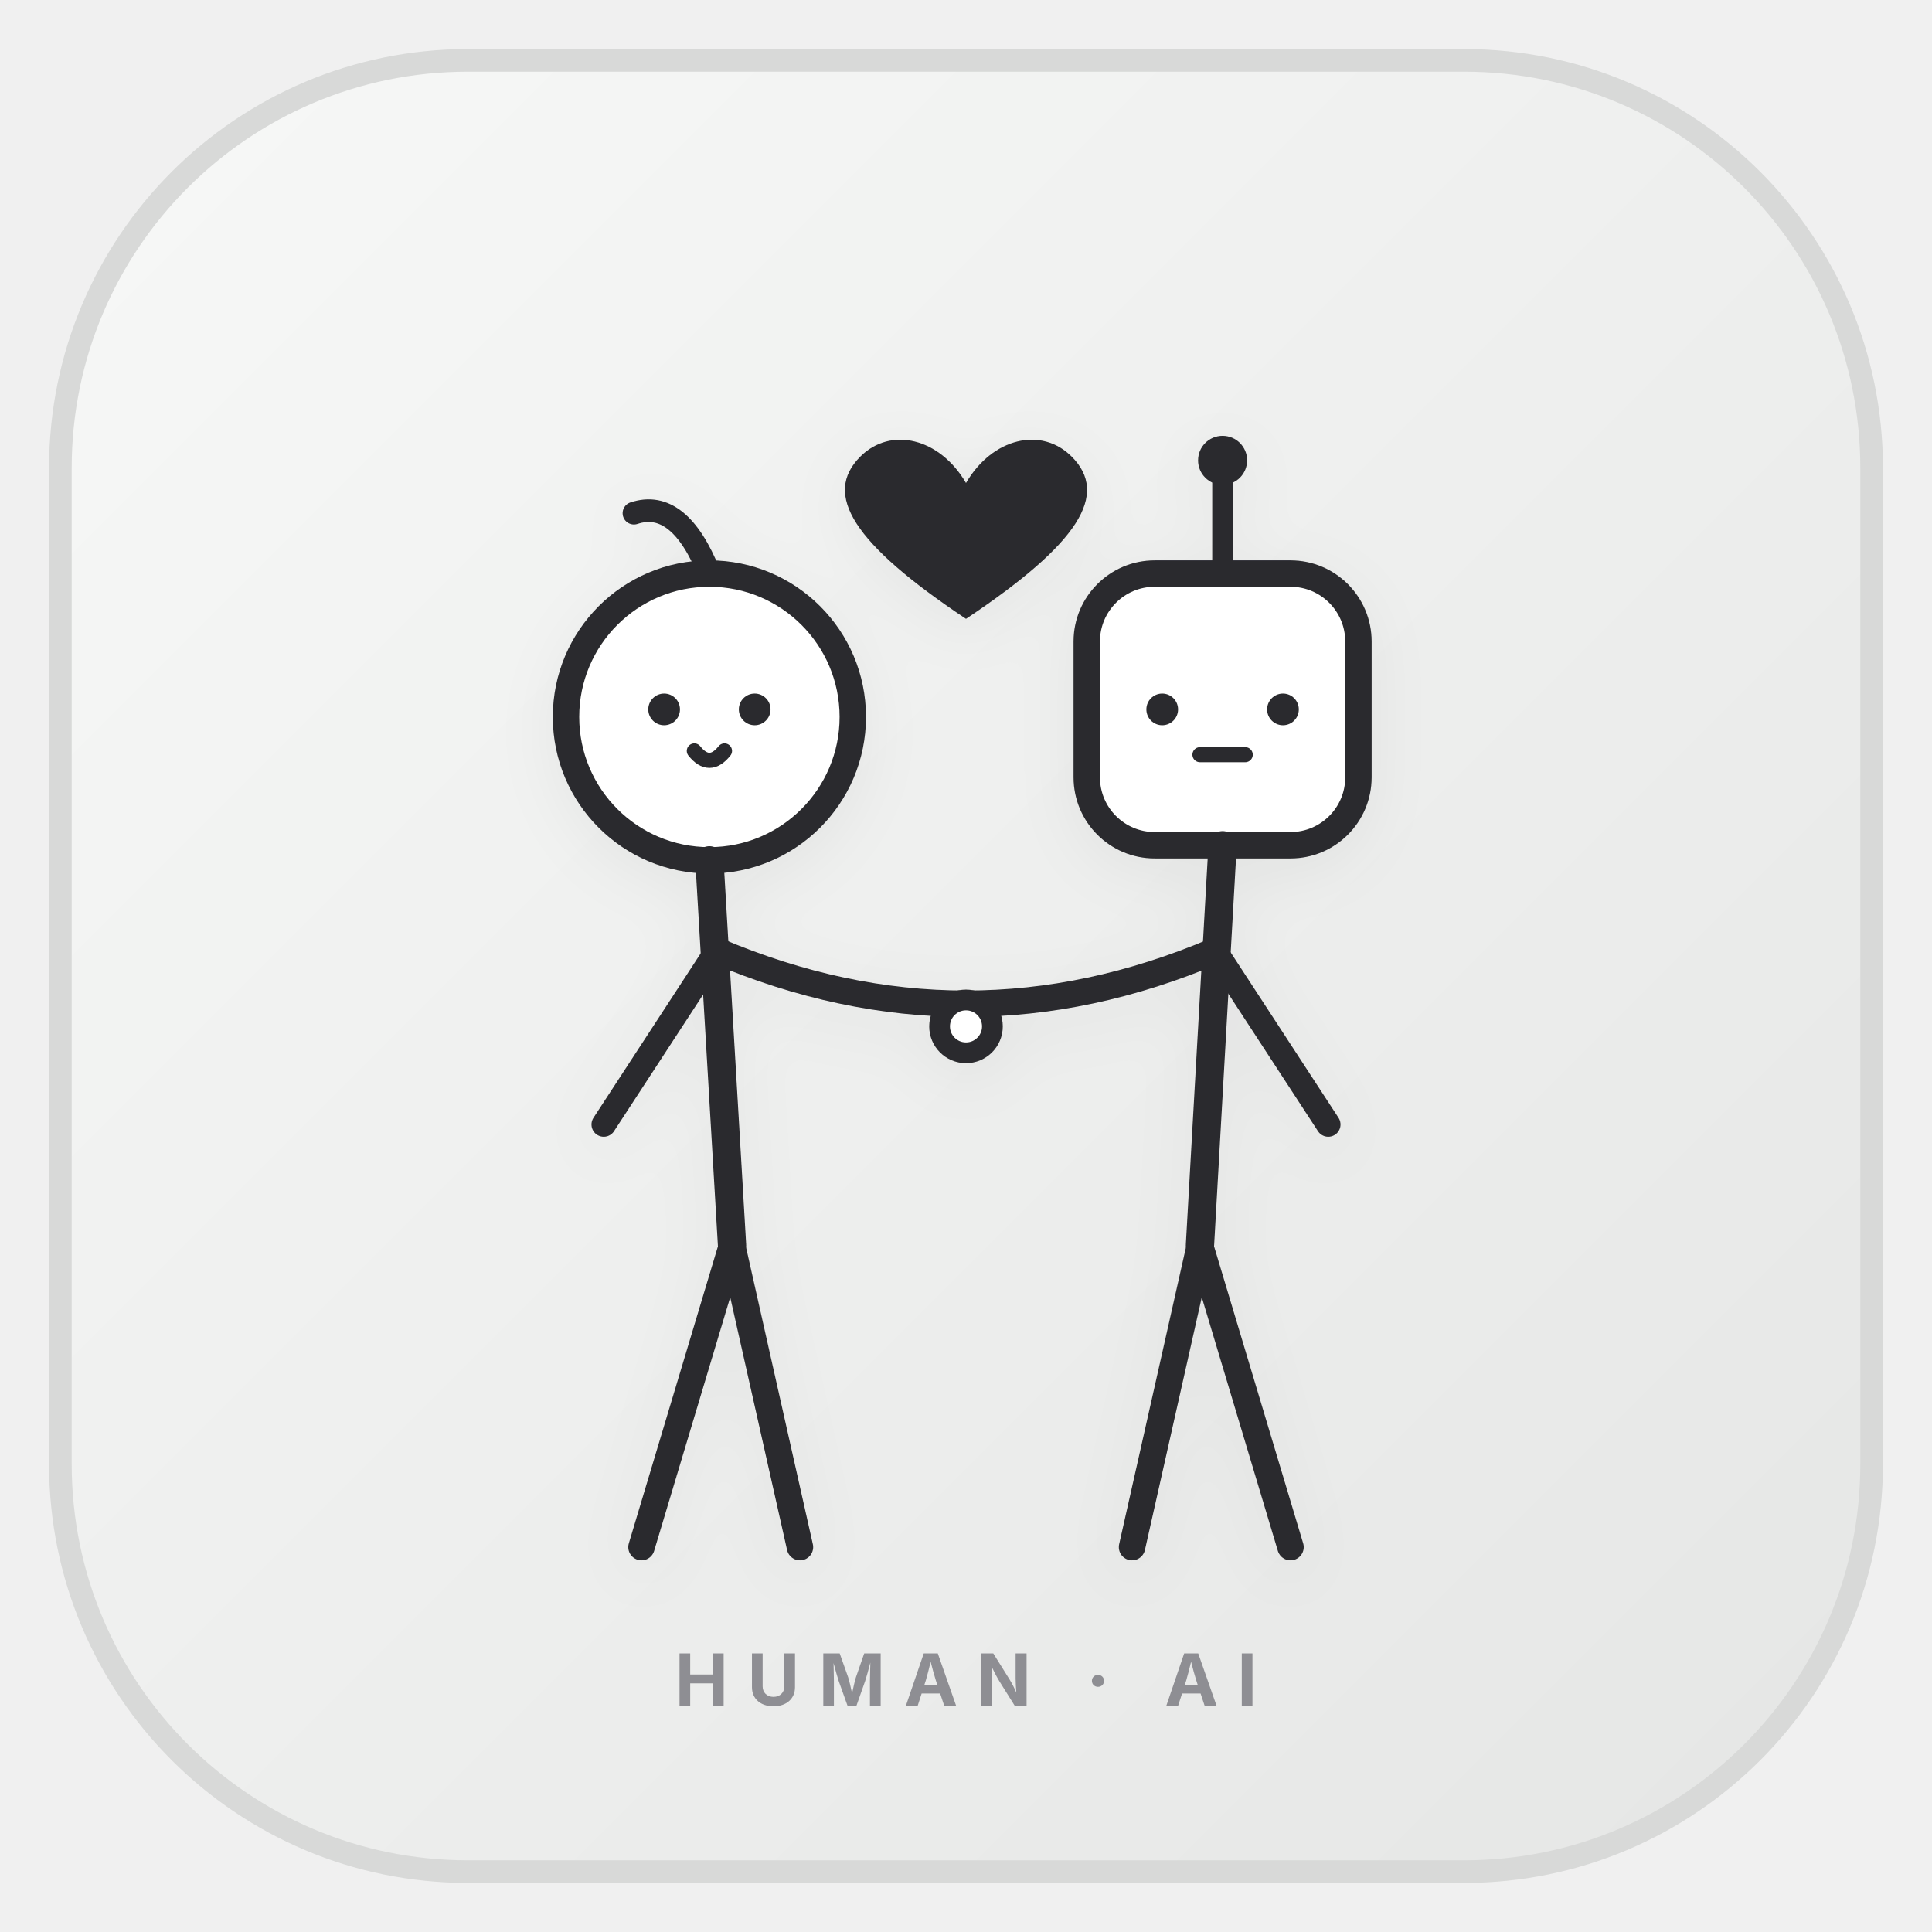
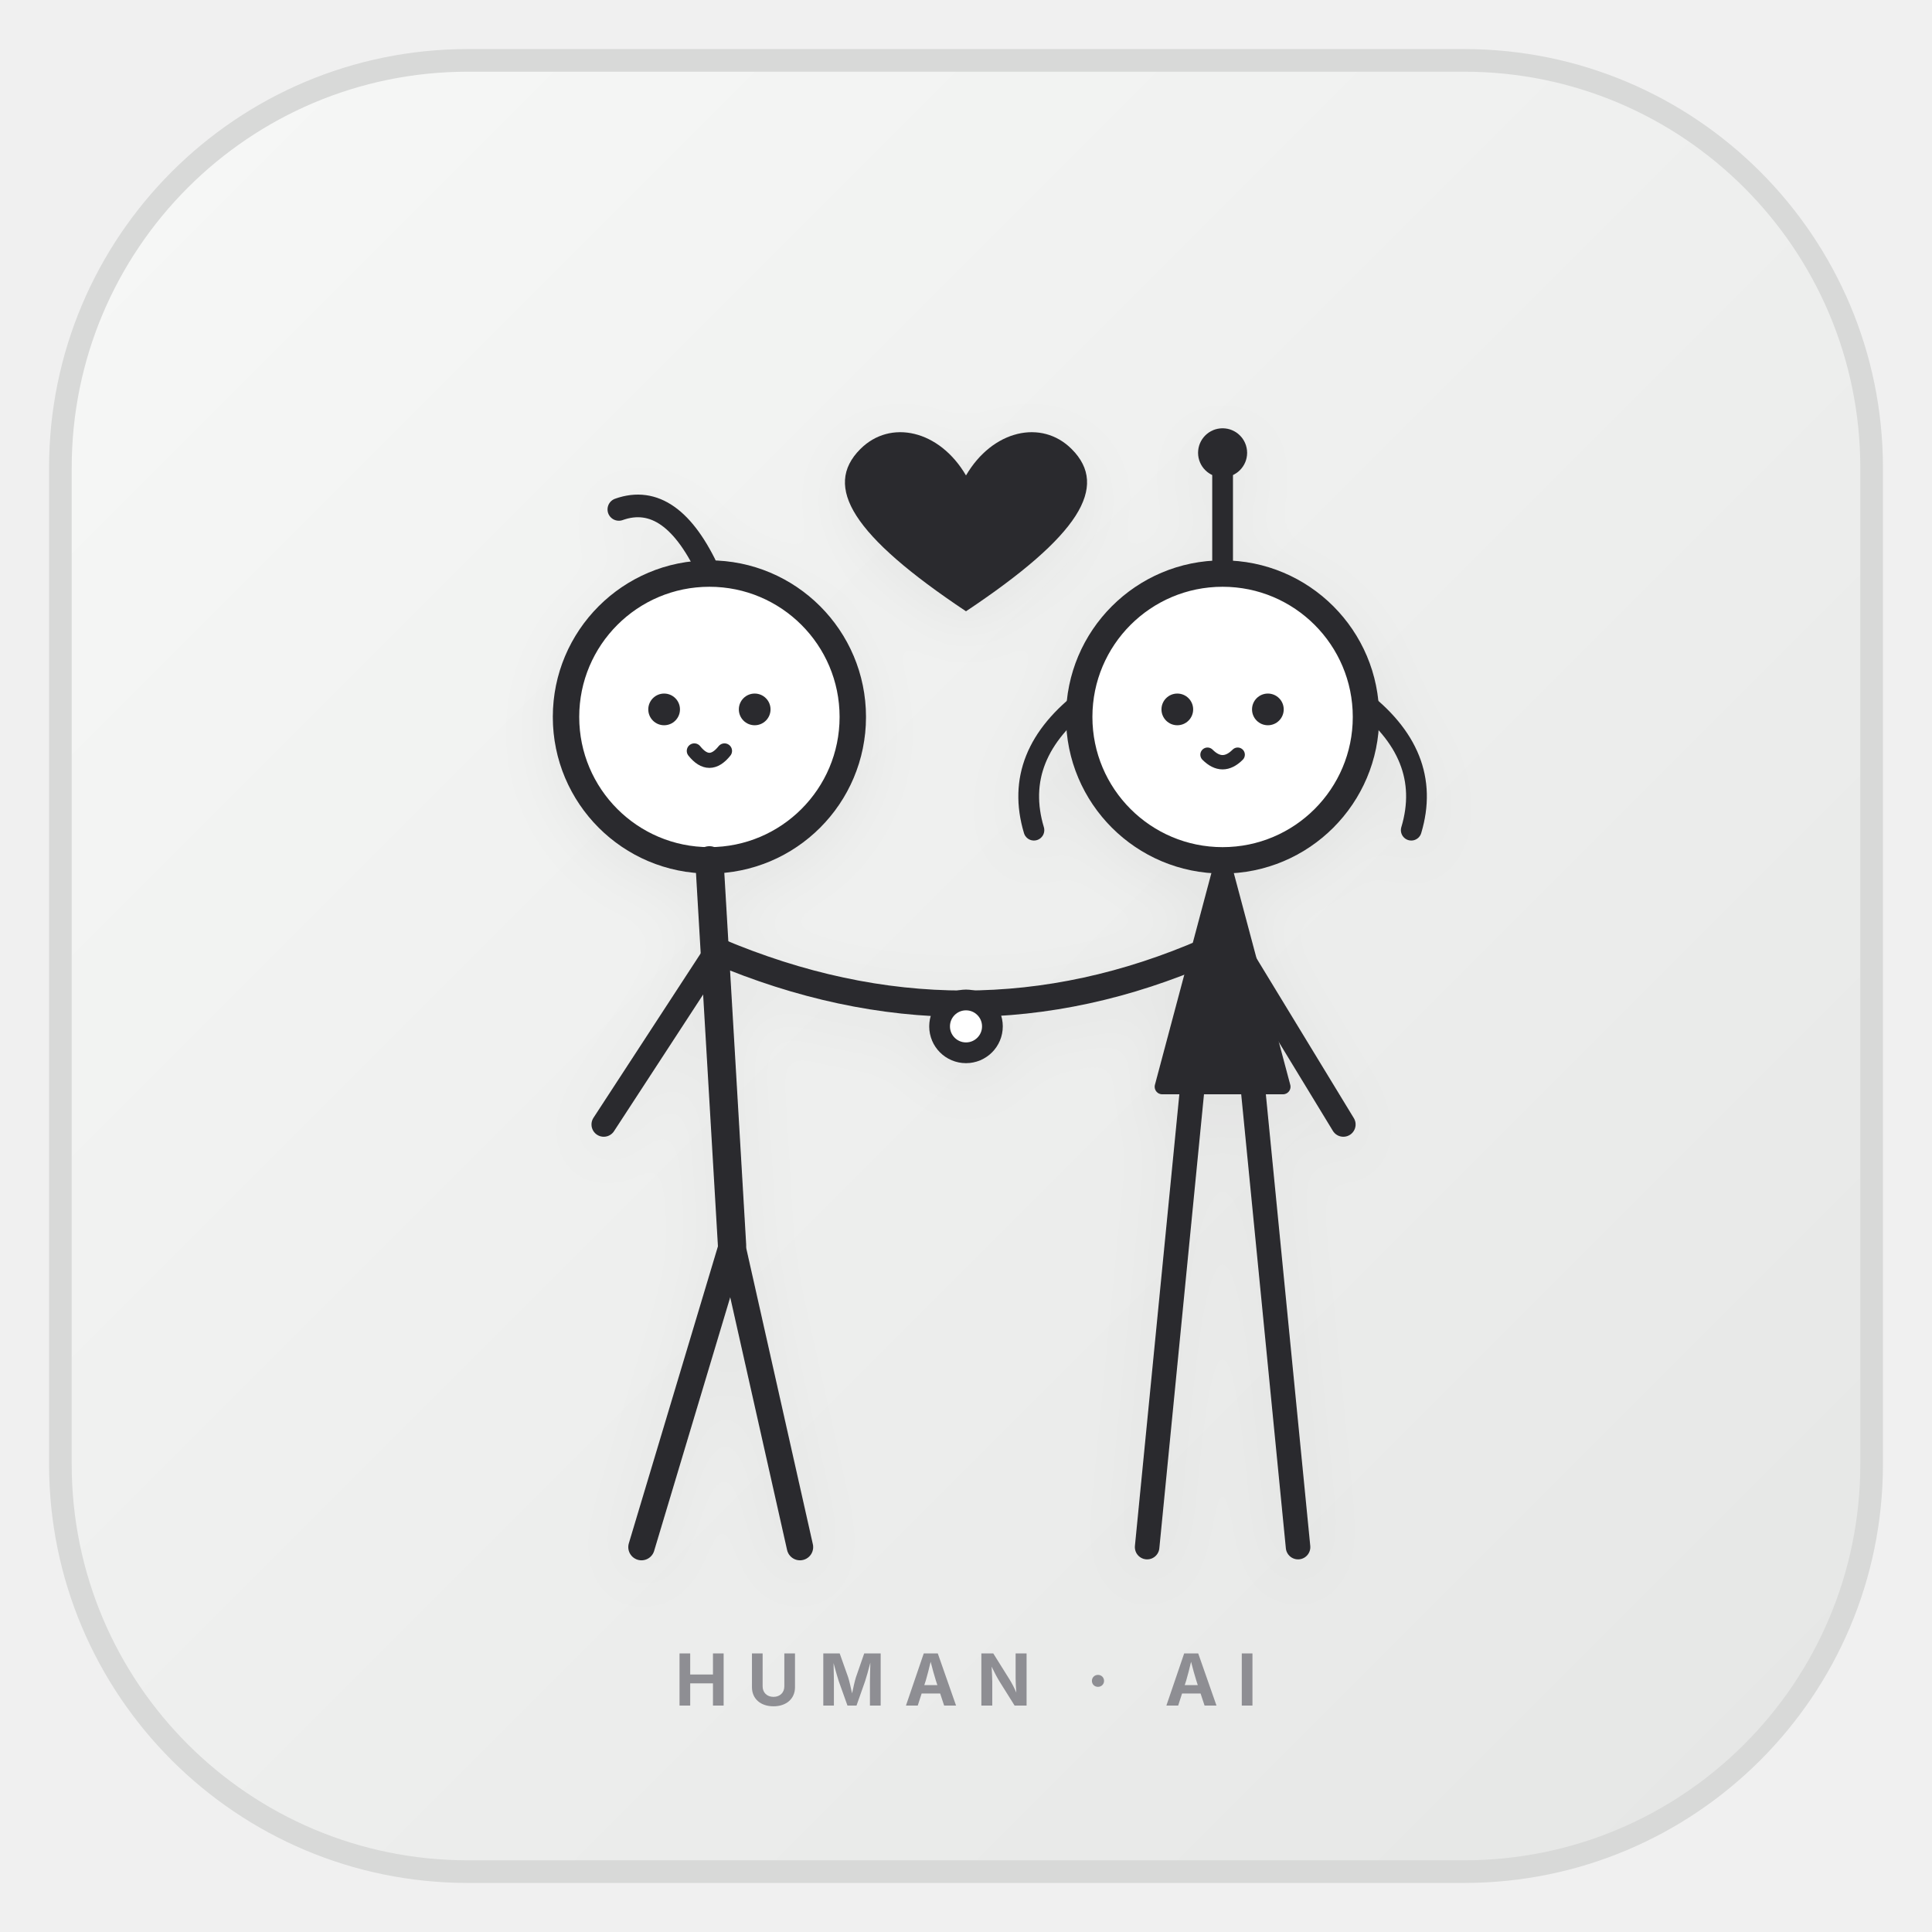
<svg xmlns="http://www.w3.org/2000/svg" width="512" height="512" viewBox="0 0 512 512">
  <defs>
    <linearGradient id="bg-grad" x1="0%" y1="0%" x2="100%" y2="100%">
      <stop offset="0%" stop-color="#F7F8F7" />
      <stop offset="100%" stop-color="#E5E6E5" />
    </linearGradient>
    <filter id="subtle-shadow" x="-10%" y="-10%" width="120%" height="120%">
      <feDropShadow dx="0" dy="4" stdDeviation="8" flood-color="#000000" flood-opacity="0.05" />
    </filter>
  </defs>
  <rect x="16" y="16" width="480" height="480" rx="108" fill="url(#bg-grad)" stroke="#D8D9D8" stroke-width="6" />
  <g filter="url(#subtle-shadow)">
-     <path d="M256 128 c-7 -12 -20 -15 -28 -7 c-10 10 -2 23 28 43 c30 -20 38 -33 28 -43 c-8 -8 -21 -5 -28 7 z" fill="#2C2C2E" />
-     <path d="M188 152 Q180 132 168 136" fill="none" stroke="#2C2C2E" stroke-width="6" stroke-linecap="round" />
+     <path d="M256 126 c-7 -12 -20 -15 -28 -7 c-10 10 -2 23 28 43 c30 -20 38 -33 28 -43 c-8 -8 -21 -5 -28 7 z" fill="#2C2C2E" />
+     <path d="M188 152 Q178 130 164 135" fill="none" stroke="#2C2C2E" stroke-width="6" stroke-linecap="round" />
    <circle cx="188" cy="190" r="38" fill="#FFFFFF" stroke="#2C2C2E" stroke-width="7" />
    <circle cx="176" cy="188" r="4.2" fill="#2C2C2E" />
    <circle cx="200" cy="188" r="4.2" fill="#2C2C2E" />
    <path d="M184 199 Q188 204 192 199" fill="none" stroke="#2C2C2E" stroke-width="4" stroke-linecap="round" />
    <path d="M188 228 L194 330" stroke="#2C2C2E" stroke-width="7.5" stroke-linecap="round" />
    <path d="M194 330 L170 410" stroke="#2C2C2E" stroke-width="7" stroke-linecap="round" />
    <path d="M194 330 L212 410" stroke="#2C2C2E" stroke-width="7" stroke-linecap="round" />
    <path d="M190 252 L160 298" stroke="#2C2C2E" stroke-width="6.5" stroke-linecap="round" />
-     <path d="M324 152 L324 128" stroke="#2C2C2E" stroke-width="5.5" stroke-linecap="round" />
-     <circle cx="324" cy="122" r="6.5" fill="#2C2C2E" />
-     <rect x="288" y="152" width="72" height="72" rx="18" fill="#FFFFFF" stroke="#2C2C2E" stroke-width="7" />
-     <circle cx="308" cy="188" r="4.2" fill="#2C2C2E" />
-     <circle cx="340" cy="188" r="4.2" fill="#2C2C2E" />
-     <path d="M318 200 L330 200" stroke="#2C2C2E" stroke-width="4" stroke-linecap="round" />
-     <path d="M324 224 L318 330" stroke="#2C2C2E" stroke-width="7.5" stroke-linecap="round" />
-     <path d="M318 330 L300 410" stroke="#2C2C2E" stroke-width="7" stroke-linecap="round" />
-     <path d="M318 330 L342 410" stroke="#2C2C2E" stroke-width="7" stroke-linecap="round" />
-     <path d="M322 252 L352 298" stroke="#2C2C2E" stroke-width="6.5" stroke-linecap="round" />
-     <path d="M190 252 Q256 280 322 252" fill="none" stroke="#2C2C2E" stroke-width="7" stroke-linecap="round" />
+     <path d="M324 152 L324 126" stroke="#2C2C2E" stroke-width="5.5" stroke-linecap="round" />
+     <circle cx="324" cy="120" r="6.5" fill="#2C2C2E" />
+     <path d="M288 185 Q268 200 274 220" fill="none" stroke="#2C2C2E" stroke-width="5.5" stroke-linecap="round" />
+     <path d="M360 185 Q380 200 374 220" fill="none" stroke="#2C2C2E" stroke-width="5.5" stroke-linecap="round" />
+     <circle cx="324" cy="190" r="38" fill="#FFFFFF" stroke="#2C2C2E" stroke-width="7" />
+     <circle cx="312" cy="188" r="4.2" fill="#2C2C2E" />
+     <circle cx="336" cy="188" r="4.2" fill="#2C2C2E" />
+     <path d="M320 200 Q324 204 328 200" fill="none" stroke="#2C2C2E" stroke-width="3.8" stroke-linecap="round" />
+     <path d="M324 228 L308 288 L340 288 Z" fill="#2C2C2E" stroke="#2C2C2E" stroke-width="4" stroke-linejoin="round" />
+     <path d="M316 288 L304 410" stroke="#2C2C2E" stroke-width="6.5" stroke-linecap="round" />
+     <path d="M332 288 L344 410" stroke="#2C2C2E" stroke-width="6.5" stroke-linecap="round" />
+     <path d="M328 252 L356 298" stroke="#2C2C2E" stroke-width="6.5" stroke-linecap="round" />
+     <path d="M190 252 Q256 280 320 252" fill="none" stroke="#2C2C2E" stroke-width="7" stroke-linecap="round" />
    <circle cx="256" cy="272" r="7" fill="#FFFFFF" stroke="#2C2C2E" stroke-width="5.5" />
  </g>
  <text x="256" y="452" text-anchor="middle" font-family="-apple-system, BlinkMacSystemFont, 'SF Pro Display', 'Helvetica Neue', sans-serif" font-size="19" font-weight="700" letter-spacing="5" fill="#8E8E93">HUMAN · AI</text>
</svg>
